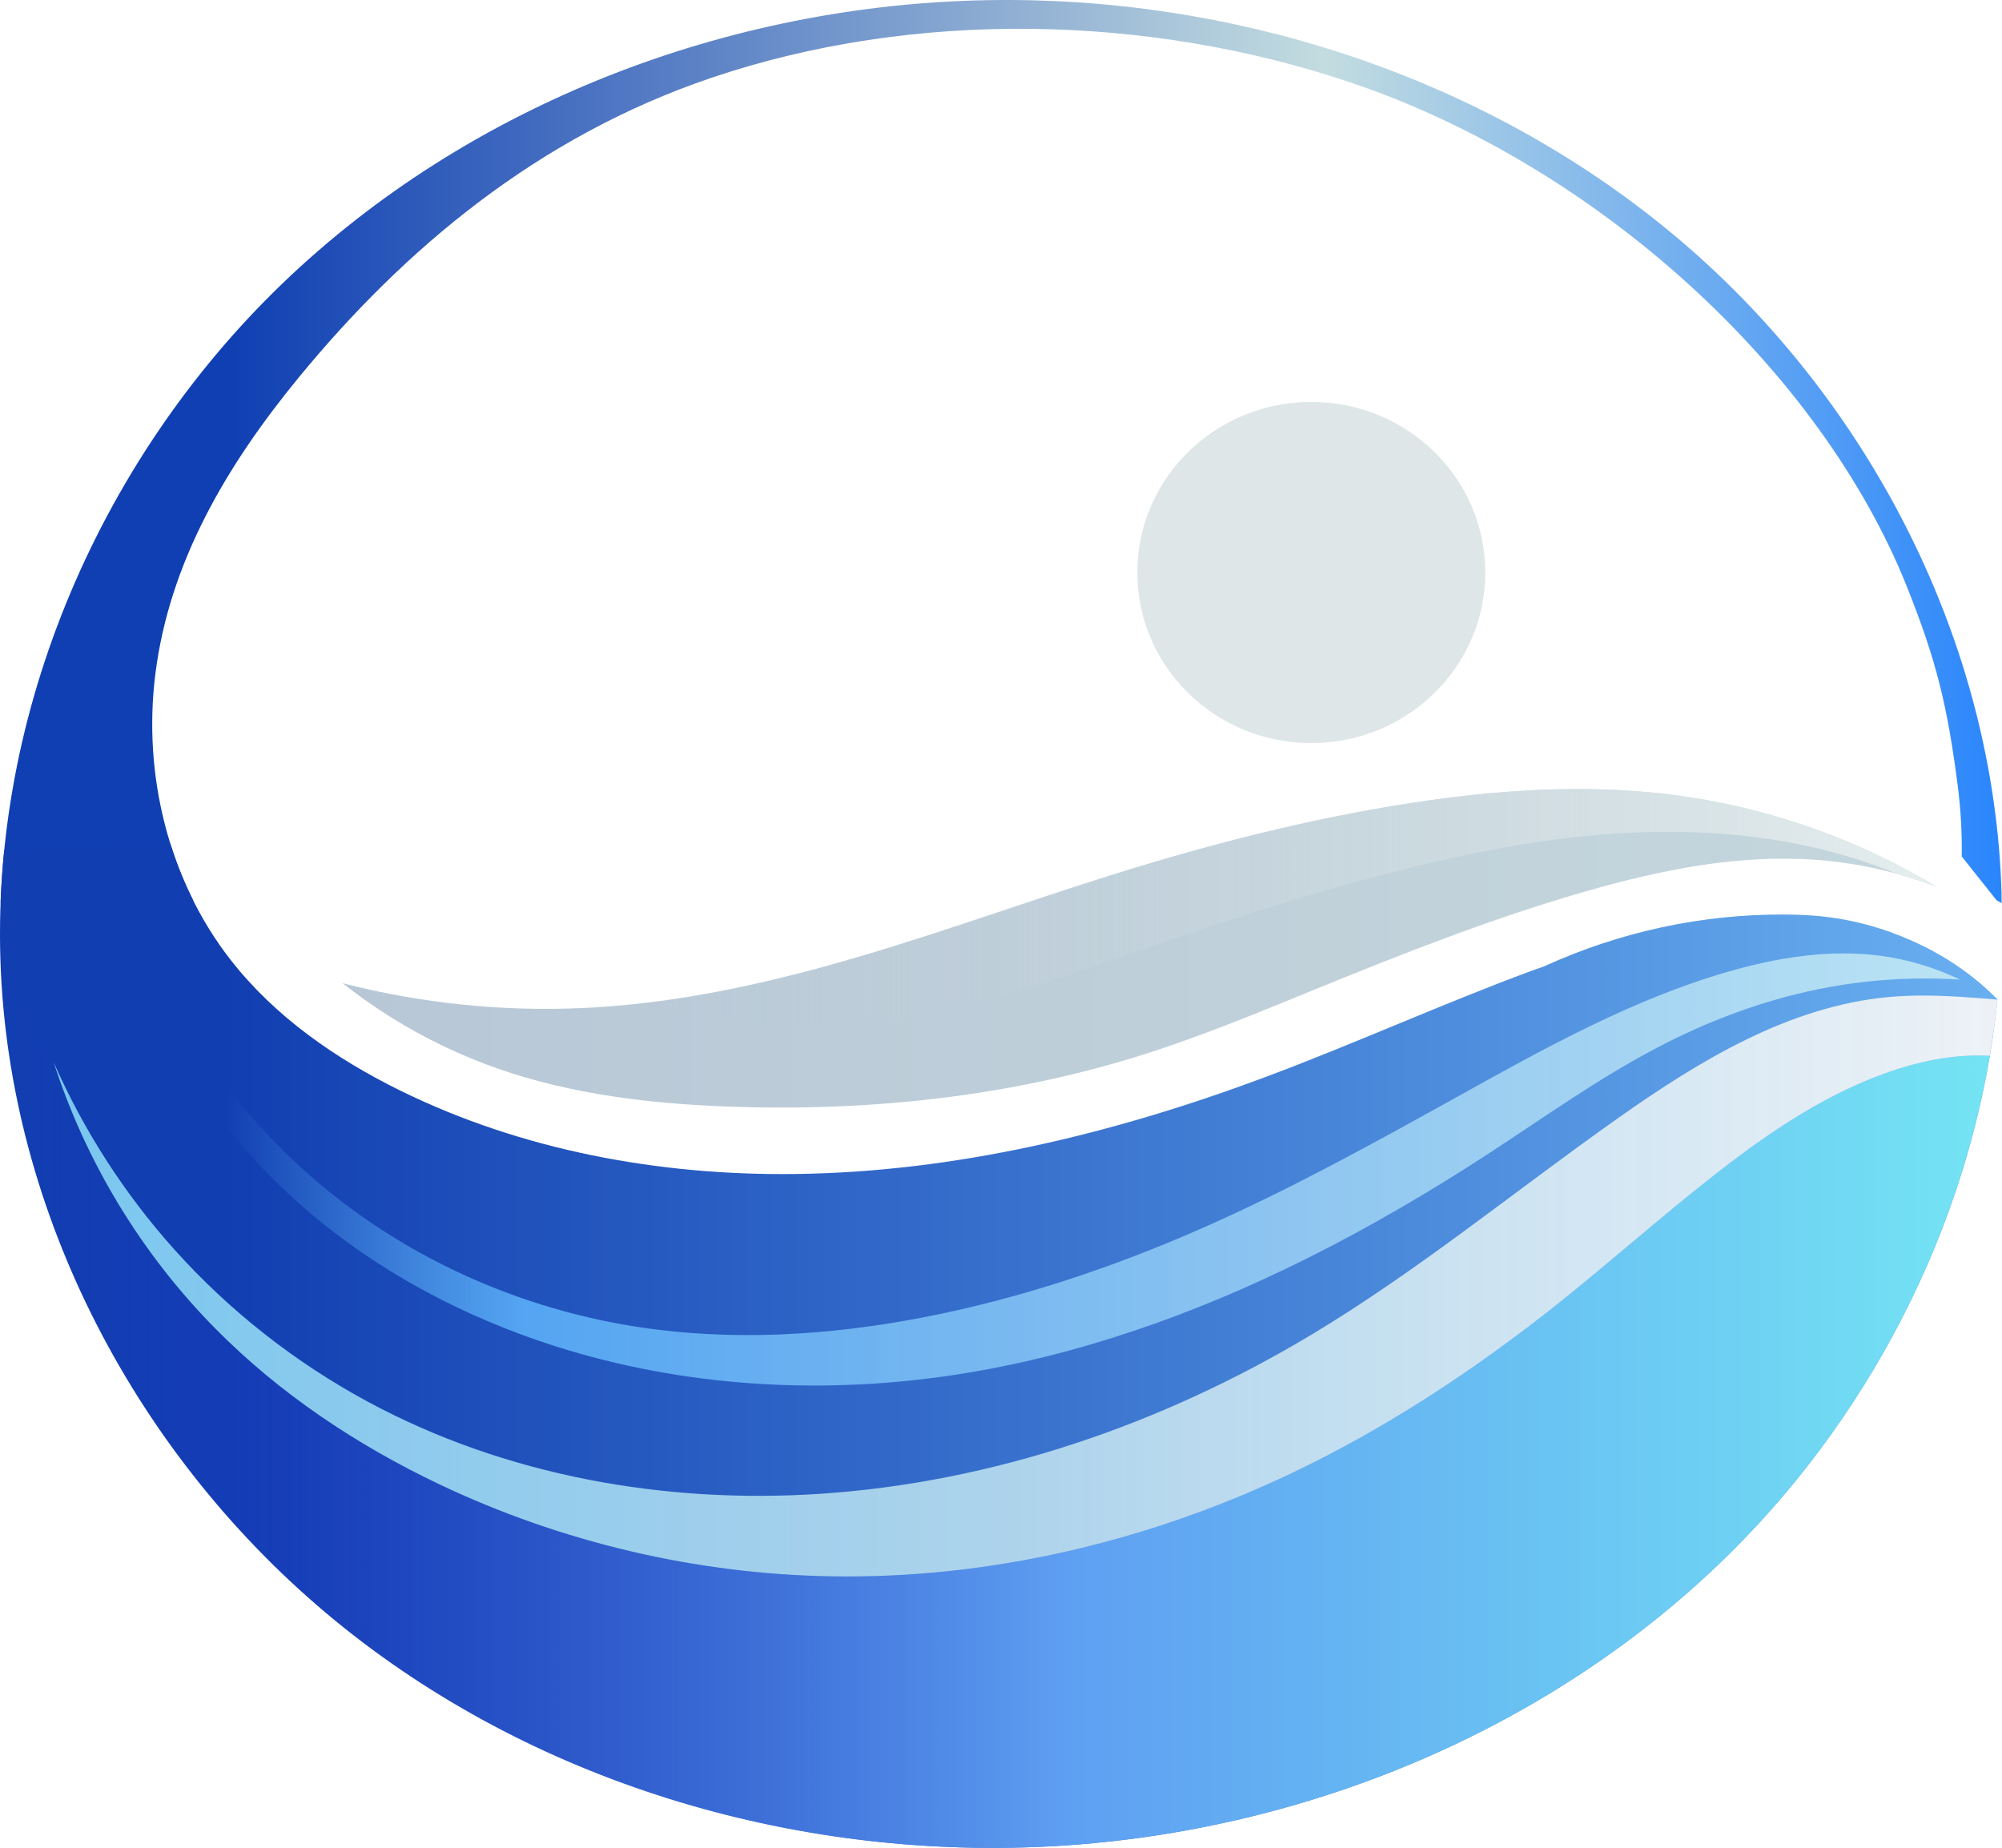
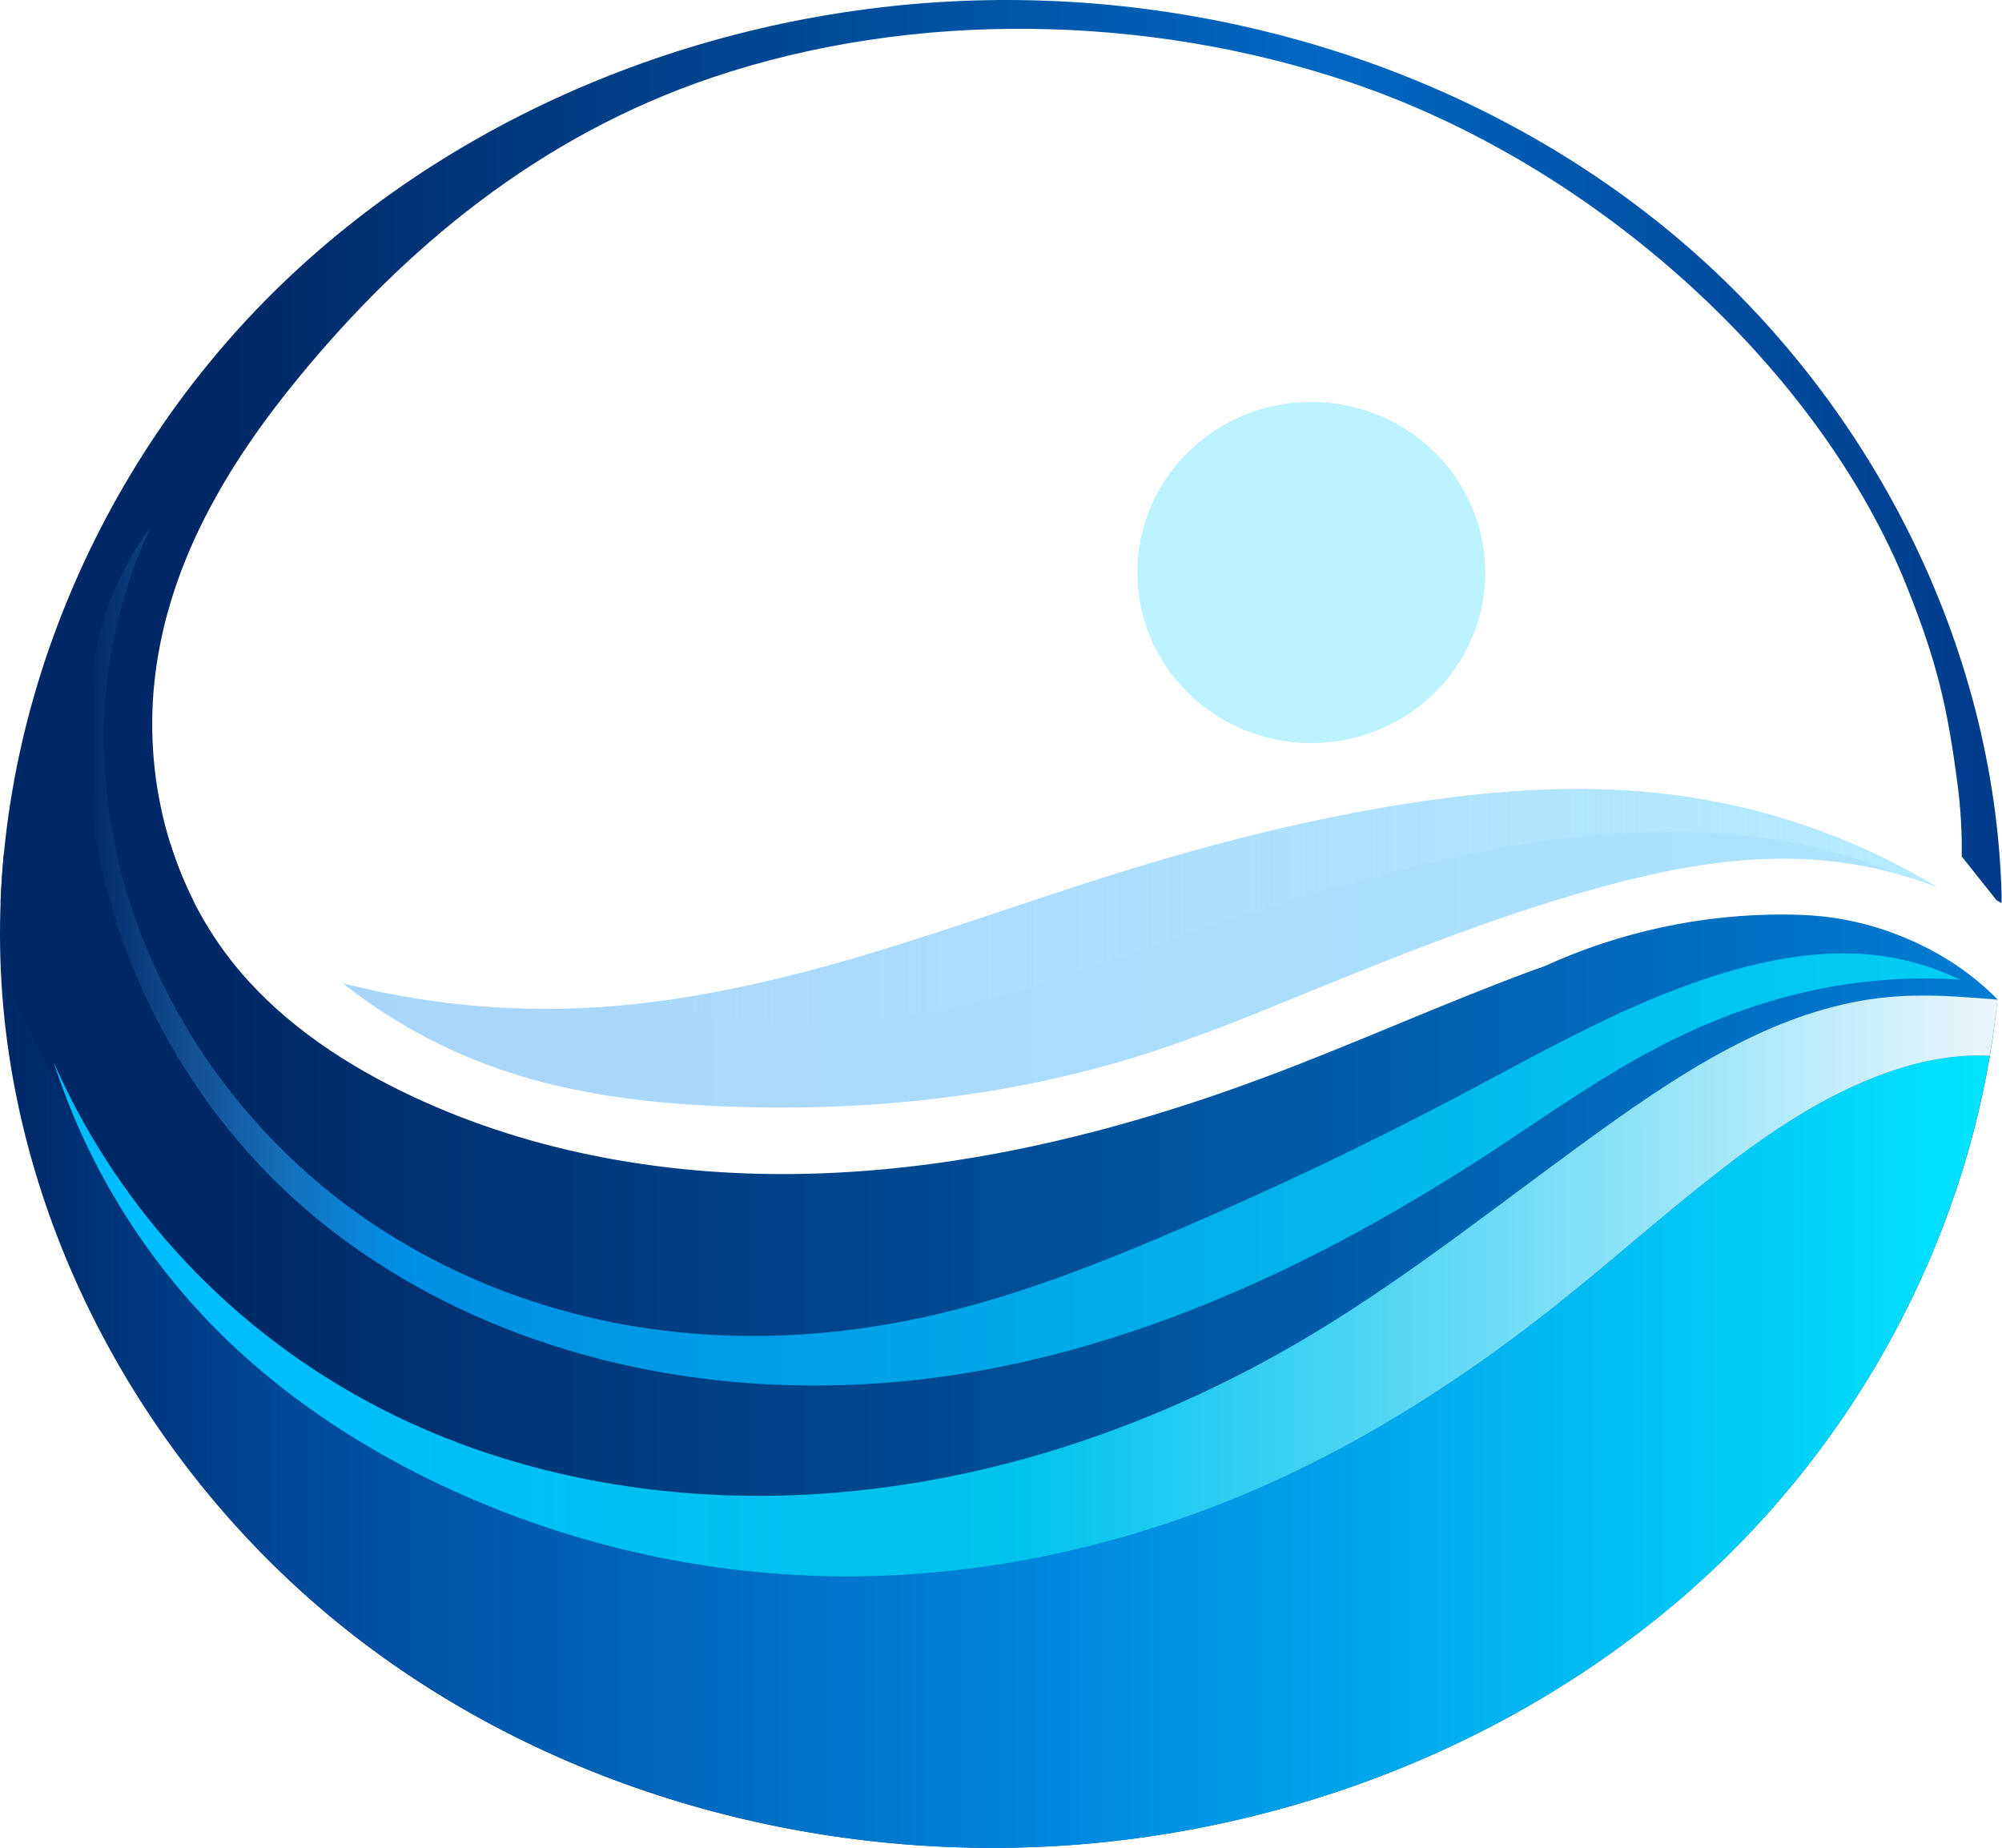
<svg xmlns="http://www.w3.org/2000/svg" xmlns:xlink="http://www.w3.org/1999/xlink" xml:space="preserve" width="485.453" height="448.139">
  <defs>
    <linearGradient id="g">
-       <stop offset=".123" style="stop-color:#113eb1;stop-opacity:1" />
-       <stop offset="1" style="stop-color:#6db5f3;stop-opacity:1" />
+       <stop offset=".123" style="stop-color:#002866;stop-opacity:1" />
+       <stop offset="1" style="stop-color:#0080d8;stop-opacity:1" />
    </linearGradient>
    <linearGradient id="f">
-       <stop offset=".178" style="stop-color:#0f3fb3;stop-opacity:1" />
-       <stop offset=".667" style="stop-color:#c3dce0;stop-opacity:1" />
-       <stop offset="1" style="stop-color:#1a7dff;stop-opacity:1" />
+       <stop offset=".178" style="stop-color:#002866;stop-opacity:1" />
+       <stop offset=".667" style="stop-color:#0068c2;stop-opacity:1" />
+       <stop offset="1" style="stop-color:#003683;stop-opacity:1" />
    </linearGradient>
    <linearGradient id="e">
-       <stop offset="0" style="stop-color:#1d36c3;stop-opacity:0" />
-       <stop offset=".147" style="stop-color:#1d35c3;stop-opacity:.314" />
-       <stop offset=".535" style="stop-color:#5e9ff2;stop-opacity:1" />
-       <stop offset="1" style="stop-color:#74e4f3;stop-opacity:1" />
+       <stop offset="0" style="stop-color:#00499b;stop-opacity:0" />
+       <stop offset=".147" style="stop-color:#00499b;stop-opacity:1" />
+       <stop offset=".535" style="stop-color:#0088e0;stop-opacity:1" />
+       <stop offset="1" style="stop-color:#00e4ff;stop-opacity:1" />
    </linearGradient>
    <linearGradient id="d">
-       <stop offset="0" style="stop-color:#7ac7f0;stop-opacity:1" />
-       <stop offset=".5" style="stop-color:#c5e7f2;stop-opacity:.836" />
-       <stop offset="1" style="stop-color:#f8f7f7;stop-opacity:.925" />
+       <stop offset="0" style="stop-color:#00bdfe;stop-opacity:1" />
+       <stop offset=".5" style="stop-color:#00daff;stop-opacity:.836" />
+       <stop offset="1" style="stop-color:#fff;stop-opacity:.925" />
    </linearGradient>
    <linearGradient id="c">
-       <stop offset=".074" style="stop-color:#54a6f2;stop-opacity:0" />
-       <stop offset=".233" style="stop-color:#54a5f2;stop-opacity:1" />
-       <stop offset="1" style="stop-color:#d1f2f6;stop-opacity:.786" />
+       <stop offset="0" style="stop-color:#54a6f2;stop-opacity:0" />
+       <stop offset=".167" style="stop-color:#008fe5;stop-opacity:1" />
+       <stop offset="1" style="stop-color:#02e5ff;stop-opacity:.786" />
    </linearGradient>
    <linearGradient id="b">
-       <stop offset="0" style="stop-color:#b6c6d3;stop-opacity:0" />
-       <stop offset="1" style="stop-color:#e6eeee;stop-opacity:1" />
+       <stop offset="0" style="stop-color:#aadaff;stop-opacity:0" />
+       <stop offset="1" style="stop-color:#b6ecff;stop-opacity:1" />
    </linearGradient>
    <linearGradient id="a">
-       <stop offset="0" style="stop-color:#b8c7d6;stop-opacity:1" />
-       <stop offset="1" style="stop-color:#c5d7dd;stop-opacity:1" />
+       <stop offset="0" style="stop-color:#a9d5fb;stop-opacity:1" />
+       <stop offset="1" style="stop-color:#ace4ff;stop-opacity:1" />
    </linearGradient>
    <linearGradient xlink:href="#a" id="k" x1="195.952" x2="582.413" y1="370.367" y2="370.367" gradientUnits="userSpaceOnUse" />
    <linearGradient xlink:href="#b" id="l" x1="268.998" x2="582.412" y1="360.294" y2="360.294" gradientUnits="userSpaceOnUse" />
    <linearGradient xlink:href="#c" id="o" x1="133.952" x2="588.106" y1="372.143" y2="372.143" gradientUnits="userSpaceOnUse" />
    <linearGradient xlink:href="#d" id="n" x1="125.857" x2="597.201" y1="452.267" y2="452.267" gradientUnits="userSpaceOnUse" />
-     <linearGradient xlink:href="#e" id="m" x1="113.139" x2="595.312" y1="482.417" y2="482.417" gradientUnits="userSpaceOnUse" />
+     <linearGradient xlink:href="#e" id="m" x1="113.139" x2="595.313" y1="482.417" y2="482.417" gradientUnits="userSpaceOnUse" />
    <linearGradient xlink:href="#f" id="i" x1="72.288" x2="614.639" y1="248.48" y2="248.48" gradientUnits="userSpaceOnUse" />
    <linearGradient xlink:href="#g" id="j" x1="103.4" x2="618.174" y1="486.422" y2="486.422" gradientUnits="userSpaceOnUse" />
    <clipPath id="h" clipPathUnits="userSpaceOnUse">
-       <path d="M357.852 140.391c-1.895-.007-3.788.007-5.682.041-62.855 1.145-125.625 25.169-170.904 68.779-45.279 43.61-71.872 106.88-68.049 169.629 3.754 61.61 36.627 120.199 85.342 158.104 48.715 37.905 112.184 55.333 173.75 50.912 59.294-4.257 117.462-28.763 159.777-70.516 36.219-35.738 60.079-84.185 65.133-134.664l-.104-.117-.006.092c-5.894-5.961-12.955-10.715-20.623-14.1-1.653-.747-3.338-1.422-5.043-2.041-.157-.054-.304-.134-.461-.188-.123-.042-.25-.07-.373-.111-5.352-1.868-10.923-3.108-16.566-3.648-2.75-.263-5.513-.366-8.275-.385-20.103-.14-40.217 4.197-58.492 12.572-1.034.374-2.081.716-3.111 1.098-21.802 8.074-42.99 17.726-64.771 25.854-36.538 13.634-75.037 22.976-114.033 23.406-32.749.361-65.849-5.724-95.256-20.141-15.76-7.727-30.582-17.994-41.367-31.842-15.027-19.293-21.249-44.859-18.234-69.127 3.388-27.275 17.395-50.881 34.837-72.122 25.419-30.956 57.836-58.367 100.153-72.664 48.921-16.529 105.641-15.372 154.585 1.087 60.428 20.322 114.256 70.053 135.14 122.302 7.241 18.118 9.884 29.124 12.368 48.477.724 5.637 1.043 11.327.953 17.01l8.436 10.613 1.227.715c-.013-.783.021-1.564-.002-2.348-1.745-60.58-31.764-119.161-77.943-158.41-44.736-38.023-103.672-58.057-162.402-58.268Zm240.348 219.025c0.0.015-0.0.03 0 .045.036.006.072.012.107.018z" style="display:inline;fill-opacity:1;fill-rule:nonzero" />
+       <path d="M357.852 140.39q-2.842-.009-5.682.042c-62.855 1.145-125.625 25.169-170.904 68.779-45.28 43.61-71.872 106.88-68.05 169.629 3.755 61.61 36.628 120.198 85.343 158.103s112.183 55.333 173.75 50.912c59.293-4.257 117.462-28.762 159.777-70.515 36.219-35.738 60.079-84.185 65.133-134.664l-.104-.117-.006.091c-5.893-5.96-12.955-10.714-20.623-14.1a72 72 0 0 0-5.043-2.04c-.157-.055-.304-.135-.46-.188-.124-.041-.25-.07-.374-.111a70.8 70.8 0 0 0-16.566-3.649c-2.75-.263-5.513-.365-8.276-.384-20.103-.14-40.217 4.196-58.492 12.572-1.034.374-2.08.716-3.111 1.098-21.802 8.074-42.99 17.726-64.772 25.853-36.538 13.634-75.036 22.976-114.033 23.406-32.748.362-65.849-5.723-95.256-20.14-15.76-7.727-30.581-17.995-41.367-31.842-15.027-19.293-21.248-44.859-18.234-69.127 3.387-27.275 17.394-50.88 34.836-72.122 25.419-30.956 57.837-58.367 100.153-72.664 48.921-16.53 105.64-15.373 154.585 1.087 60.428 20.321 114.256 70.053 135.14 122.302 7.241 18.118 9.883 29.125 12.368 48.477a119 119 0 0 1 .953 17.01l8.436 10.613 1.226.715c-.013-.783.02-1.564-.002-2.348-1.745-60.58-31.764-119.16-77.943-158.41-44.736-38.023-103.672-58.056-162.402-58.267m240.347 219.026v.045l.108.018z" style="display:inline;fill-opacity:1;fill-rule:nonzero" />
    </clipPath>
  </defs>
-   <g style="display:inline" transform="translate(-112.8534 -140.3889)">
-     <ellipse cx="430.822" cy="279.232" rx="42.184" ry="41.368" style="display:inline;opacity:1;fill:#dee6e8;fill-opacity:1;stroke:none;stroke-opacity:1" />
+   <g style="display:inline" transform="translate(-112.853 -140.389)">
+     <ellipse cx="430.822" cy="279.232" rx="42.184" ry="41.368" style="display:inline;opacity:1;fill:#bdf2ff;fill-opacity:1;stroke:none;stroke-opacity:1" />
    <g clip-path="url(#h)" style="display:inline">
-       <path d="m579.99 356.314 34.648 14.849-18.385-115.258-107.48-118.087-202.233-12.021L96.329 255.198 72.288 359.85l110.309-1.414Z" style="display:inline;fill:url(#i);fill-opacity:1" />
-       <path d="M618.174 383.184 564.434 357.728l-76.368 4.95-199.404 25.456-68.589-.707-42.426-26.163-7.778-16.971-63.64 2.828-2.828 101.823L234.922 617.943l241.831 10.607 99.702-112.43z" style="display:inline;fill:url(#j);fill-opacity:1" />
+       <path d="m579.99 356.314 34.649 14.85-18.385-115.26-107.48-118.086-202.233-12.02-190.212 129.4L72.288 359.85l110.308-1.415Z" style="display:inline;fill:url(#i);fill-opacity:1" />
+       <path d="m618.174 383.184-53.74-25.456-76.368 4.95-199.404 25.456-68.589-.707-42.426-26.163-7.779-16.97-63.64 2.828-2.828 101.823 131.522 168.999 241.83 10.606 99.703-112.43z" style="display:inline;fill:url(#j);fill-opacity:1" />
    </g>
-     <path d="M195.952 378.84c19.149 4.919 39.038 6.945 58.786 5.987 19.344-.938 38.464-4.716 57.153-9.798 24.255-6.596 47.852-15.383 71.849-22.861 23.002-7.168 46.414-13.141 70.216-16.874 21.234-3.33 42.904-4.865 64.229-2.177 22.652 2.855 44.687 10.511 64.229 22.317-9.408-3.6-19.346-5.808-29.393-6.532-18.73-1.349-37.468 2.447-55.52 7.62-22.08 6.328-43.506 14.73-64.773 23.405-14.201 5.793-28.372 11.723-43.001 16.329-32.074 10.1-66.003 13.688-99.609 12.519-19.182-.667-38.494-2.907-56.608-9.253-13.551-4.747-26.302-11.769-37.557-20.684z" style="display:inline;opacity:1;fill:url(#k);fill-opacity:1;stroke:none;stroke-opacity:1" />
-     <path d="M494.09 331.748c-13.421.086-26.864 1.466-40.135 3.547-23.802 3.733-47.212 9.707-70.215 16.875-23.997 7.478-47.595 16.266-71.85 22.861-14.082 3.829-28.409 6.914-42.893 8.605 21.157 5.598 43.488 6.726 65.084 3.174 19.136-3.148 37.477-9.831 55.807-16.166 19.681-6.802 39.503-13.244 59.658-18.475 20.79-5.395 42.034-9.506 63.506-10.006 15.023-.35 30.139 1.088 44.646 5.004 5.361 1.447 10.621 3.256 15.76 5.359 3.023.849 6.02 1.786 8.953 2.908-19.542-11.806-41.577-19.461-64.229-22.316-7.997-1.008-16.041-1.423-24.094-1.371z" style="display:inline;opacity:1;fill:url(#l);fill-opacity:1;stroke:none;stroke-opacity:1" />
-     <path d="M113.139 376.307c.041.844.027 1.689.078 2.533 3.754 61.61 36.627 120.199 85.342 158.104 48.715 37.905 112.184 55.332 173.75 50.912 59.293-4.257 117.463-28.763 159.777-70.516 32.906-32.469 55.558-75.438 63.227-120.881-.093-.005-.186-.021-.279-.025-8.502-.434-17.005 1.356-25.018 4.232-14.787 5.308-28.005 14.225-40.412 23.863-13.245 10.29-25.754 21.495-38.873 31.945-20.031 15.957-41.539 30.175-64.662 41.184-34.733 16.537-73.154 25.672-111.617 25.018-32.794-.558-65.445-8.241-95.066-22.324-19.996-9.507-38.702-21.974-54.27-37.719-14.55-14.716-26.174-32.268-34.229-51.328-4.357-7.773-8.407-15.73-12.342-23.725-1.839-3.736-3.646-7.494-5.406-11.273z" style="display:inline;fill:url(#m);fill-opacity:1;stroke:none;stroke-opacity:1" />
-     <path d="M577.898 381.834c-2.374.03-4.746.14-7.113.357-24.074 2.215-45.675 15.317-65.43 29.252-24.908 17.57-48.524 37.057-74.668 52.729-36.075 21.626-76.961 35.714-118.93 38.49-37.726 2.496-76.422-4.368-109.693-22.324-17.615-9.506-33.599-22.041-46.955-36.949-12.066-13.468-21.981-28.86-29.252-45.416 7.801 24.222 21.366 46.565 39.258 64.66 15.567 15.744 34.273 28.212 54.27 37.719 29.622 14.083 62.272 21.766 95.066 22.324 38.464.655 76.884-8.481 111.617-25.018 23.123-11.009 44.631-25.227 64.662-41.184 13.119-10.451 25.628-21.655 38.873-31.945 12.407-9.638 25.625-18.555 40.412-23.863 8.013-2.877 16.515-4.666 25.018-4.232.093.005.186.02.279.025.764-4.529 1.428-9.074 1.889-13.645-6.426-.532-12.871-1.062-19.303-.98z" style="display:inline;opacity:1;fill:url(#n);fill-opacity:1;stroke:none;stroke-opacity:1" />
-     <path d="M588.106 377.958c-6.054-2.929-12.578-4.886-19.244-5.773-12.363-1.646-24.965.393-36.949 3.849-23.273 6.712-44.645 18.637-65.816 30.406-20.068 11.156-40.198 22.276-61.197 31.561-21.978 9.717-44.91 17.407-68.51 21.939-22.549 4.329-45.808 5.748-68.51 2.309-25.852-3.916-50.762-14.213-71.589-30.021-19.145-14.531-34.781-33.684-45.032-55.424-9.256-19.63-14.117-41.443-13.086-63.121.745-15.669 4.559-31.187 11.162-45.417-3.375 4.526-6.223 9.445-8.467 14.626-6.294 14.526-7.708 30.784-6.543 46.571 2.928 39.687 22.273 77.855 52.344 103.919 17.607 15.261 38.611 26.412 60.812 33.485 31.157 9.927 64.666 11.867 96.991 6.928 29.637-4.529 58.227-14.724 85.06-28.097 15.391-7.67 30.246-16.389 44.647-25.787 13.331-8.7 26.316-18.008 40.413-25.402 12.369-6.488 25.569-11.469 39.258-14.241 11.249-2.278 22.801-3.057 34.255-2.309z" style="display:inline;opacity:1;fill:url(#o);fill-opacity:1;stroke:none;stroke-opacity:1" />
+     <path d="M195.952 378.84a198.1 198.1 0 0 0 58.786 5.988c19.344-.938 38.464-4.716 57.152-9.798 24.255-6.595 47.852-15.383 71.85-22.86 23.002-7.169 46.413-13.142 70.215-16.874 21.234-3.33 42.905-4.865 64.23-2.178a164.4 164.4 0 0 1 64.228 22.317 103.1 103.1 0 0 0-29.393-6.532c-18.73-1.348-37.468 2.447-55.52 7.62-22.08 6.33-43.505 14.73-64.773 23.406-14.2 5.793-28.371 11.723-43 16.33-32.074 10.1-66.003 13.688-99.61 12.519-19.182-.668-38.493-2.908-56.608-9.254a129.7 129.7 0 0 1-37.557-20.684" style="display:inline;opacity:1;fill:url(#k);fill-opacity:1;stroke:none;stroke-opacity:1" />
+     <path d="M494.09 331.748c-13.421.086-26.864 1.466-40.135 3.547-23.802 3.733-47.212 9.707-70.215 16.875-23.997 7.478-47.594 16.266-71.85 22.861-14.081 3.83-28.409 6.914-42.892 8.606 21.157 5.598 43.489 6.726 65.084 3.174 19.136-3.148 37.477-9.832 55.807-16.166 19.68-6.802 39.503-13.245 59.658-18.475 20.79-5.395 42.033-9.506 63.506-10.006 15.023-.35 30.138 1.088 44.646 5.004 5.361 1.447 10.621 3.256 15.76 5.36 3.023.848 6.02 1.785 8.953 2.908a164.4 164.4 0 0 0-64.228-22.317c-7.997-1.008-16.041-1.423-24.094-1.37" style="display:inline;opacity:1;fill:url(#l);fill-opacity:1;stroke:none;stroke-opacity:1" />
+     <path d="M113.139 376.307c.04.844.026 1.689.078 2.533 3.754 61.61 36.627 120.199 85.342 158.103s112.184 55.333 173.75 50.912c59.293-4.257 117.462-28.762 159.777-70.515 32.906-32.469 55.558-75.438 63.226-120.881-.093-.005-.185-.02-.279-.025-8.502-.434-17.005 1.355-25.017 4.232-14.787 5.308-28.006 14.225-40.413 23.863-13.245 10.29-25.753 21.495-38.873 31.946-20.03 15.956-41.539 30.174-64.662 41.183-34.733 16.537-73.153 25.672-111.617 25.018-32.794-.558-65.444-8.241-95.066-22.324-19.996-9.507-38.702-21.975-54.27-37.72-14.55-14.715-26.174-32.267-34.228-51.327-4.357-7.774-8.407-15.73-12.342-23.725a578 578 0 0 1-5.406-11.273" style="display:inline;fill:url(#m);fill-opacity:1;stroke:none;stroke-opacity:1" />
+     <path d="M577.898 381.834c-2.373.03-4.745.14-7.113.357-24.073 2.216-45.675 15.317-65.43 29.252-24.907 17.57-48.524 37.057-74.667 52.729-36.076 21.625-76.961 35.714-118.93 38.49-37.726 2.496-76.422-4.368-109.694-22.324-17.614-9.507-33.598-22.041-46.955-36.95a171.6 171.6 0 0 1-29.252-45.415c7.801 24.221 21.367 46.565 39.258 64.66 15.568 15.744 34.273 28.212 54.27 37.719 29.622 14.083 62.272 21.766 95.066 22.324 38.464.654 76.884-8.481 111.617-25.018 23.123-11.009 44.631-25.227 64.662-41.183 13.12-10.45 25.628-21.656 38.874-31.946 12.406-9.638 25.625-18.555 40.412-23.863 8.012-2.877 16.515-4.666 25.017-4.232.094.005.186.02.28.025.764-4.529 1.427-9.074 1.888-13.645-6.426-.532-12.87-1.061-19.303-.98" style="display:inline;opacity:1;fill:url(#n);fill-opacity:1;stroke:none;stroke-opacity:1" />
+     <path d="M588.106 377.958a64 64 0 0 0-19.244-5.773c-12.364-1.66-24.978.342-36.95 3.849-23.236 6.805-44.399 19.11-65.815 30.406-21.614 11.4-43.716 21.866-66.147 31.56-20.607 8.906-41.616 17.199-63.56 21.939-22.462 4.852-45.811 5.9-68.51 2.31-25.816-4.086-50.741-14.255-71.588-30.022-19.171-14.5-34.79-33.678-45.032-55.424-9.247-19.633-14.114-41.443-13.086-63.12a121.9 121.9 0 0 1 11.162-45.417 73 73 0 0 0-8.468 14.625c-6.294 14.526-7.707 30.784-6.543 46.571 2.928 39.687 22.274 77.855 52.345 103.92 17.607 15.26 38.611 26.412 60.812 33.485 31.157 9.927 64.666 11.867 96.991 6.928 29.637-4.529 58.227-14.724 85.06-28.097 15.39-7.67 30.246-16.39 44.647-25.787 13.33-8.7 26.316-18.008 40.413-25.403 12.369-6.488 25.569-11.468 39.258-14.24a130 130 0 0 1 34.255-2.31" style="display:inline;opacity:1;fill:url(#o);fill-opacity:1;stroke:none;stroke-opacity:1" />
  </g>
</svg>
